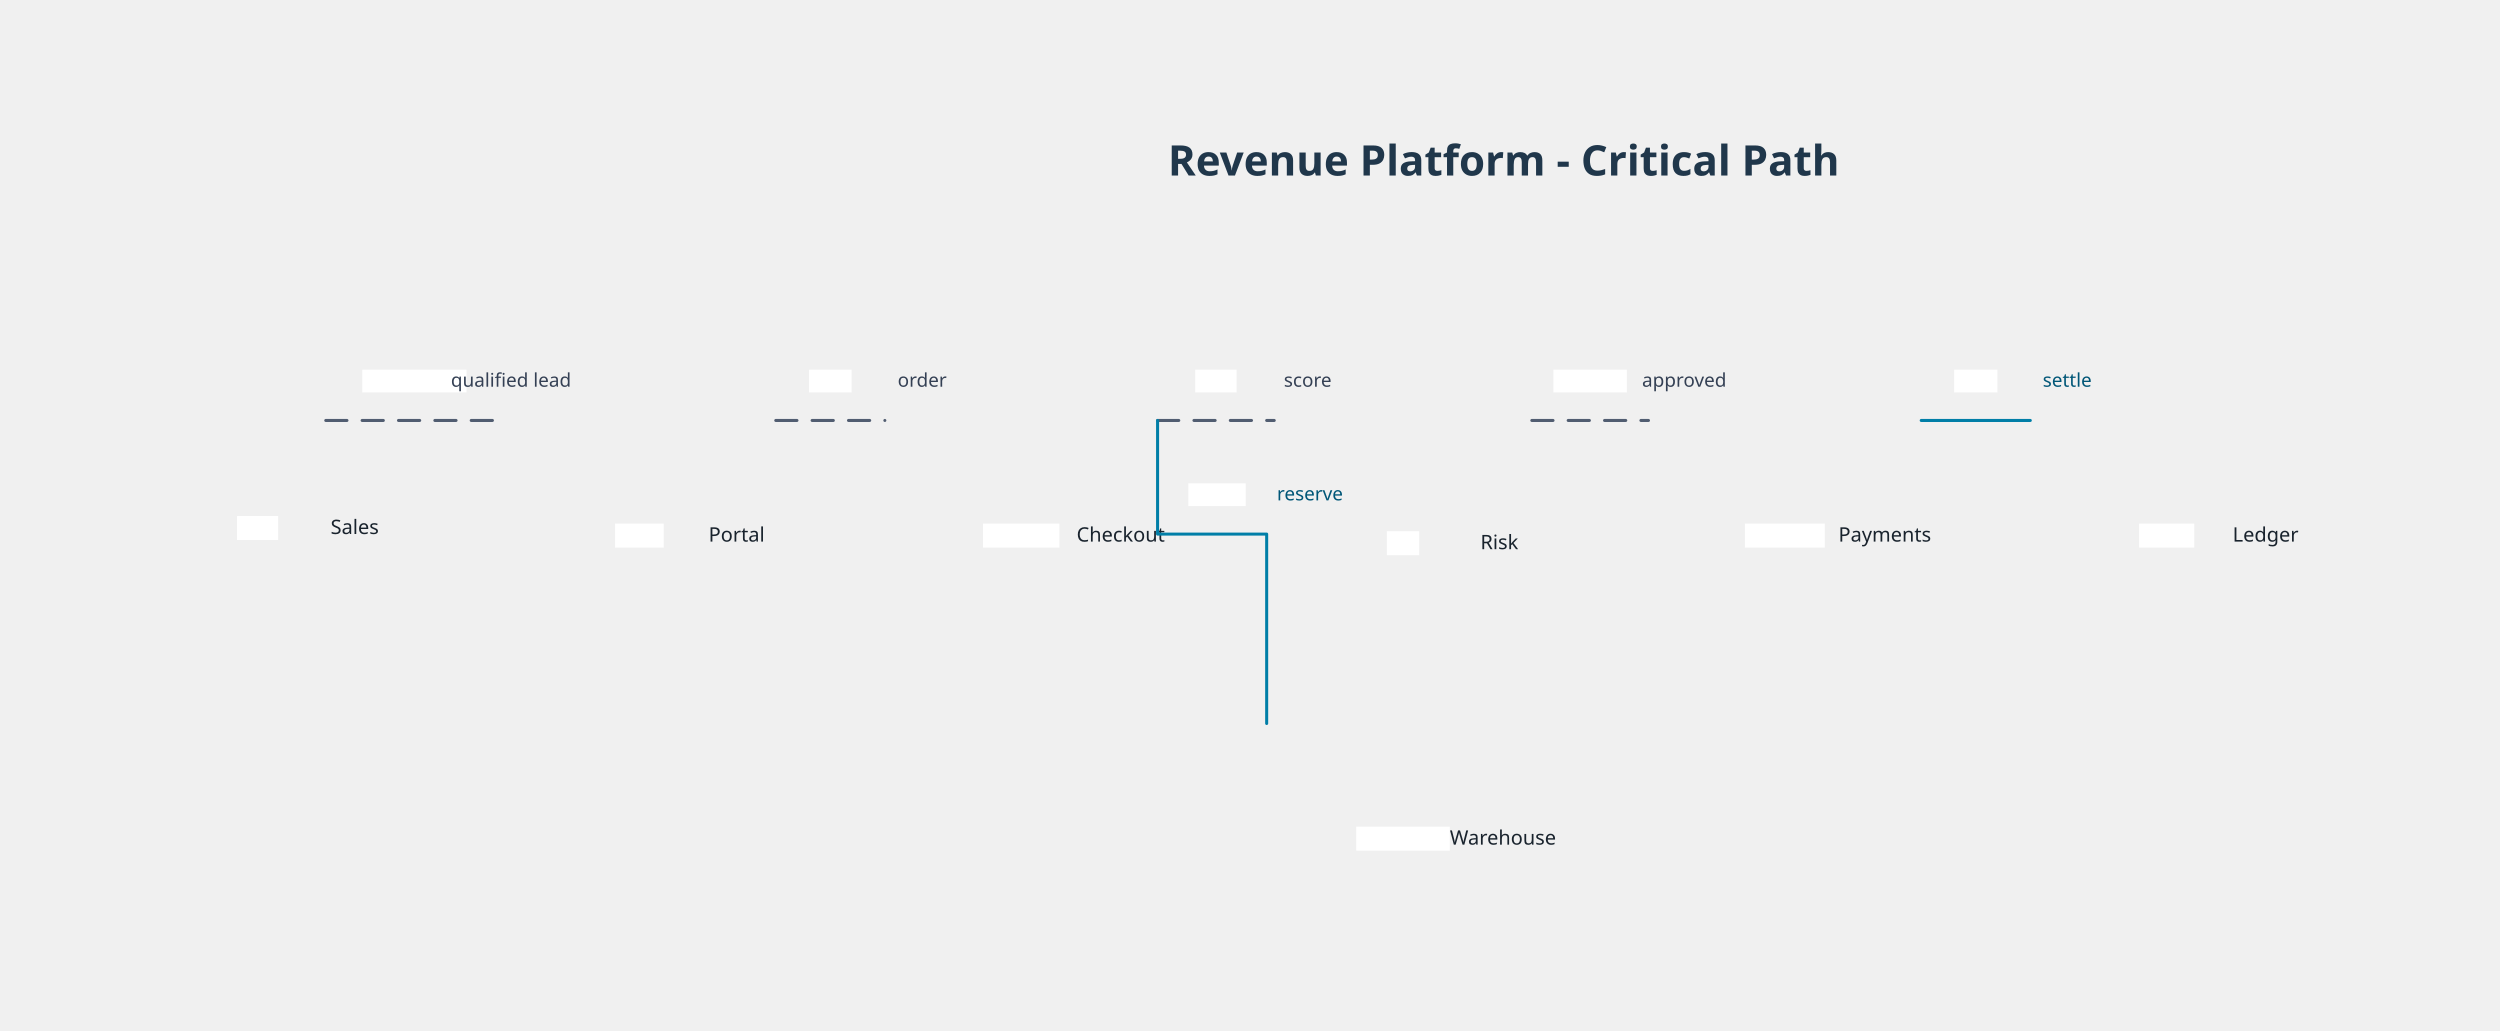
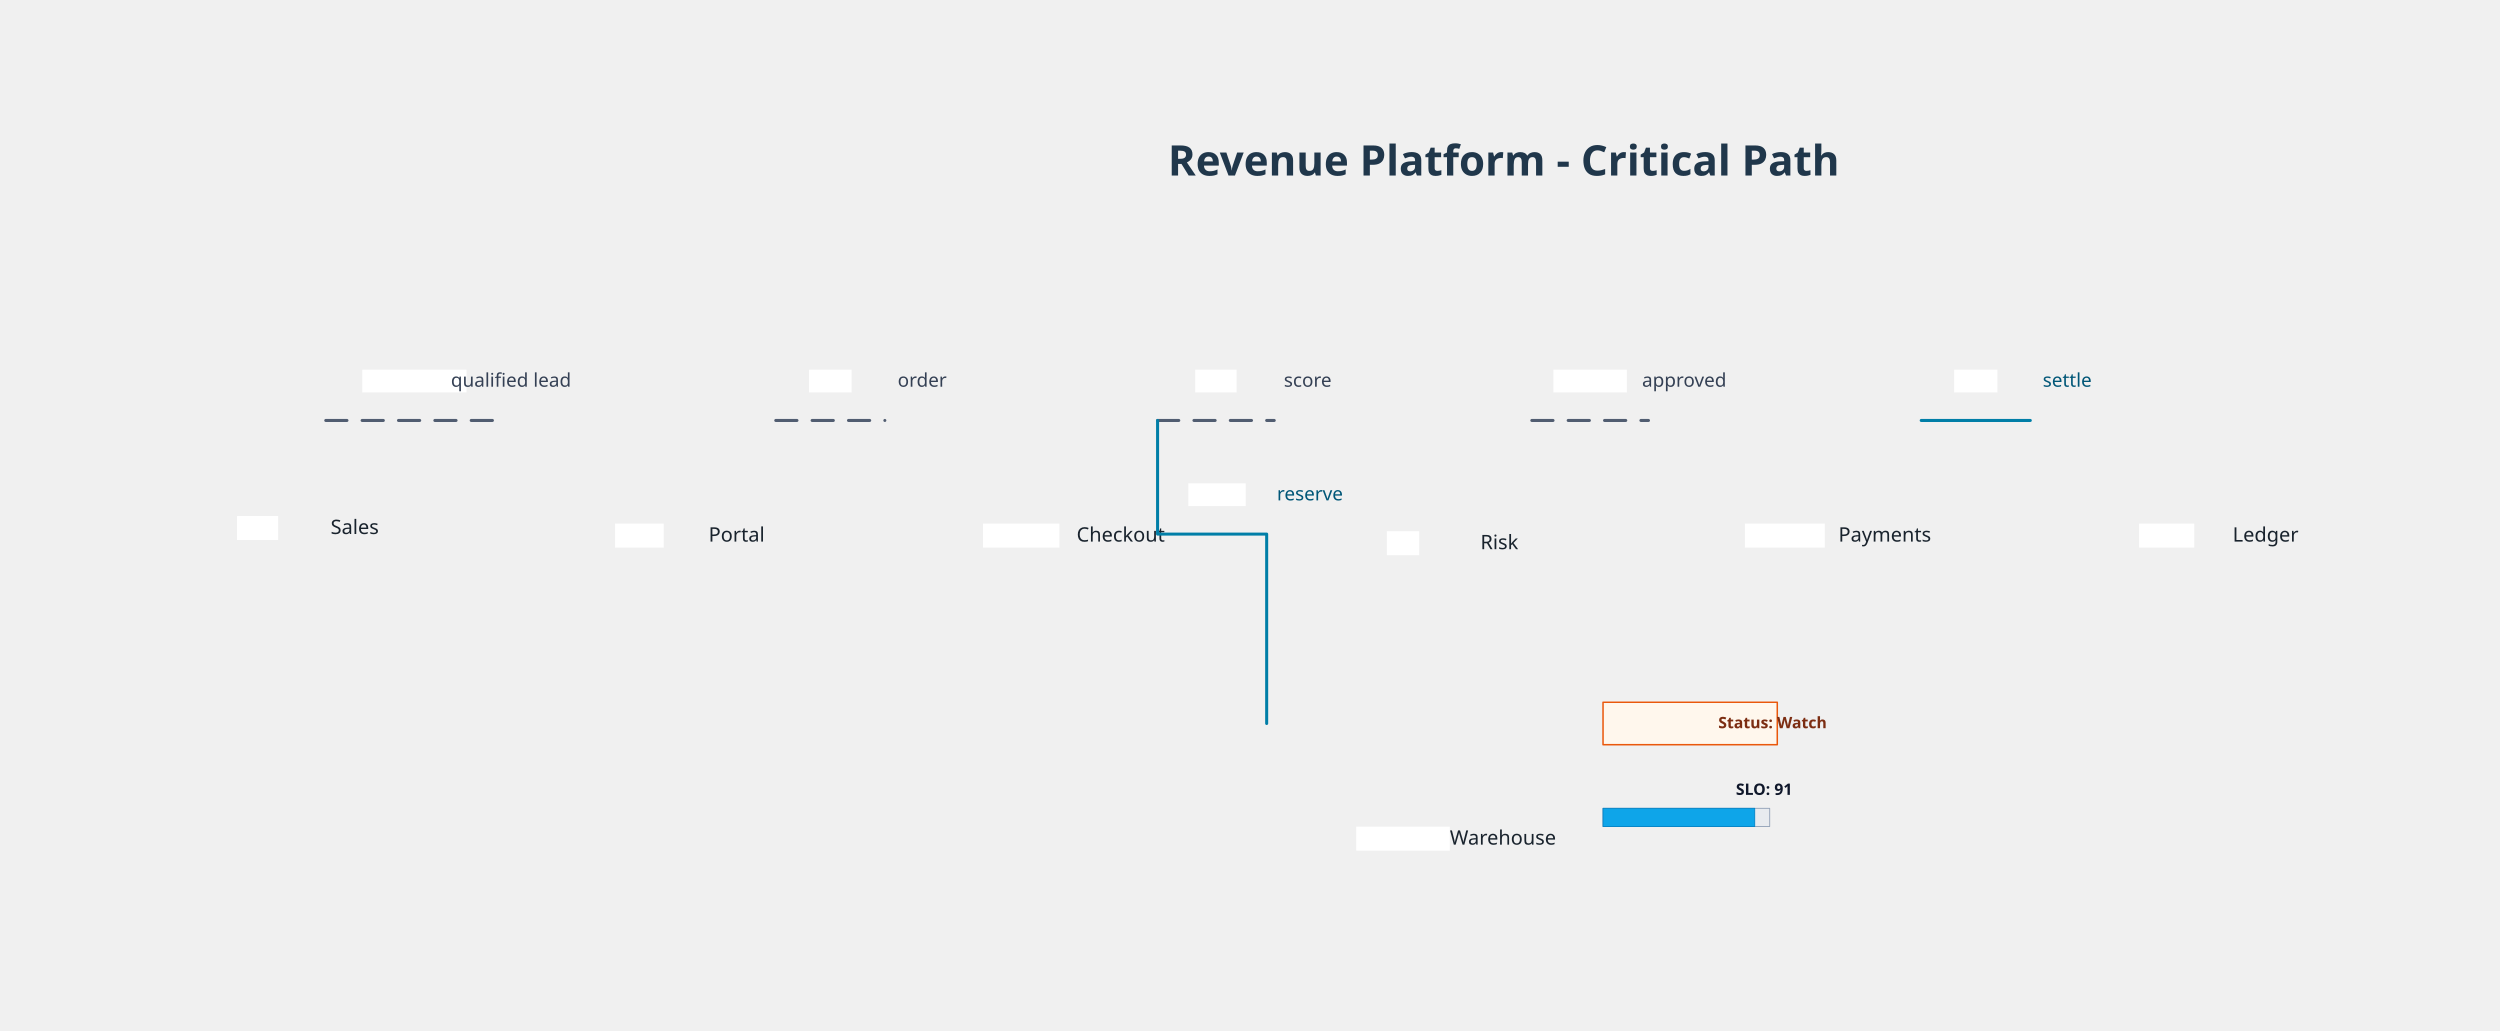
- <svg xmlns="http://www.w3.org/2000/svg" xmlns:ns1="http://schemas.microsoft.com/visio/2003/SVGExtensions/" xmlns:xlink="http://www.w3.org/1999/xlink" width="16.5in" height="6.8in" viewBox="0 0 1188 489.6" xml:space="preserve" color-interpolation-filters="sRGB" class="st13">
+ <svg xmlns="http://www.w3.org/2000/svg" xmlns:ns1="http://schemas.microsoft.com/visio/2003/SVGExtensions/" xmlns:xlink="http://www.w3.org/1999/xlink" width="16.5in" height="6.8in" viewBox="0 0 1188 489.6" xml:space="preserve" color-interpolation-filters="sRGB" class="st18">
  <ns1:documentProperties ns1:langID="1033" ns1:metric="true" ns1:viewMarkup="false" />
  <style type="text/css">
	
		.st1 {fill:none;stroke:none;stroke-linecap:round;stroke-linejoin:round;stroke-width:1}
- 		.st2 {fill:#ffffff;stroke:none;stroke-linecap:butt;stroke-width:7.2}
+ 		.st2 {fill:#ffffff;stroke:none;stroke-linecap:butt}
		.st3 {fill:#19232d;font-family:Calibri;font-size:0.792em}
- 		.st4 {fill:#20374b;font-family:Calibri;font-size:1.667em;font-weight:bold}
- 		.st5 {fill:none}
- 		.st6 {stroke:#515d71;stroke-dasharray:10.08,7.2;stroke-linecap:round;stroke-linejoin:round;stroke-width:1.44}
- 		.st7 {fill:#515d71;fill-opacity:1;stroke:#515d71;stroke-opacity:1;stroke-width:0.364}
- 		.st8 {fill:#344054;font-family:Calibri;font-size:0.75em}
- 		.st9 {fill:#ffffff;stroke:none;stroke-linecap:butt}
- 		.st10 {stroke:#007ea7;stroke-linecap:round;stroke-linejoin:round;stroke-width:1.44}
- 		.st11 {fill:#007ea7;fill-opacity:1;stroke:#007ea7;stroke-opacity:1;stroke-width:0.364}
- 		.st12 {fill:#005677;font-family:Calibri;font-size:0.75em}
- 		.st13 {fill:none;fill-rule:evenodd;font-size:12px;overflow:visible;stroke-linecap:square;stroke-miterlimit:3}
+ 		.st4 {fill:#ffffff;stroke:none;stroke-linecap:butt;stroke-width:7.2}
+ 		.st5 {fill:#20374b;font-family:Calibri;font-size:1.667em;font-weight:bold}
+ 		.st6 {fill:#fff7ed;stroke:#ea580c;stroke-linecap:round;stroke-linejoin:round;stroke-width:0.72}
+ 		.st7 {fill:#7c2d12;font-family:Calibri;font-size:0.625em;font-weight:bold}
+ 		.st8 {fill:#e8ebef;stroke:#94a3b8;stroke-linecap:round;stroke-linejoin:round;stroke-width:0.432}
+ 		.st9 {fill:#0ea5e9;stroke:#0284c7;stroke-linecap:round;stroke-linejoin:round;stroke-width:0.432}
+ 		.st10 {fill:#0f172a;font-family:Calibri;font-size:0.625em;font-weight:bold}
+ 		.st11 {fill:none}
+ 		.st12 {stroke:#515d71;stroke-dasharray:10.08,7.2;stroke-linecap:round;stroke-linejoin:round;stroke-width:1.44}
+ 		.st13 {fill:#515d71;fill-opacity:1;stroke:#515d71;stroke-opacity:1;stroke-width:0.364}
+ 		.st14 {fill:#344054;font-family:Calibri;font-size:0.75em}
+ 		.st15 {stroke:#007ea7;stroke-linecap:round;stroke-linejoin:round;stroke-width:1.44}
+ 		.st16 {fill:#007ea7;fill-opacity:1;stroke:#007ea7;stroke-opacity:1;stroke-width:0.364}
+ 		.st17 {fill:#005677;font-family:Calibri;font-size:0.75em}
+ 		.st18 {fill:none;fill-rule:evenodd;font-size:12px;overflow:visible;stroke-linecap:square;stroke-miterlimit:3}
	
	</style>
  <defs id="Markers">
    <g id="lend13">
      <path d="M 3 1 L 0 0 L 3 -1 L 3 1 " style="stroke:none" />
    </g>
-     <marker id="mrkr13-36" class="st7" ns1:arrowType="13" ns1:arrowSize="2" ns1:setback="8.25" refX="-8.25" orient="auto" markerUnits="strokeWidth" overflow="visible">
+     <marker id="mrkr13-46" class="st13" ns1:arrowType="13" ns1:arrowSize="2" ns1:setback="8.25" refX="-8.25" orient="auto" markerUnits="strokeWidth" overflow="visible">
      <use xlink:href="#lend13" transform="scale(-2.75,-2.75) " />
    </marker>
-     <marker id="mrkr13-61" class="st11" ns1:arrowType="13" ns1:arrowSize="2" ns1:setback="8.25" refX="-8.25" orient="auto" markerUnits="strokeWidth" overflow="visible">
+     <marker id="mrkr13-71" class="st16" ns1:arrowType="13" ns1:arrowSize="2" ns1:setback="8.25" refX="-8.25" orient="auto" markerUnits="strokeWidth" overflow="visible">
      <use xlink:href="#lend13" transform="scale(-2.75,-2.75) " />
    </marker>
  </defs>
  <g ns1:mID="0" ns1:index="1" ns1:groupContext="foregroundPage">
    <ns1:userDefs>
      <ns1:ud ns1:nameU="msvThemeOrder" ns1:val="VT0(0):26" />
    </ns1:userDefs>
    <ns1:pageProperties ns1:drawingScale="1" ns1:pageScale="1" ns1:drawingUnits="0" ns1:shadowOffsetX="8.50394" ns1:shadowOffsetY="-8.50394" />
+     <ns1:layer ns1:name="Data Graphics" ns1:index="0" />
    <g id="shape2-1" ns1:mID="2" ns1:groupContext="shape" transform="translate(70.2,-226.44)">
      <ns1:textBlock ns1:margins="rect(0,0,0,0)" ns1:tabSpace="42.5197" />
      <ns1:textRect cx="52.2" cy="477.36" width="104.4" height="24.48" />
      <rect x="0" y="465.12" width="104.4" height="24.48" class="st1" />
      <rect ns1:rectContext="textBkgnd" x="42.431" y="471.66" width="19.538" height="11.4" class="st2" />
      <text x="42.43" y="480.21" class="st3" ns1:langID="1033">
        <ns1:paragraph ns1:horizAlign="1" />
        <ns1:tabList />Sales</text>
    </g>
    <g id="shape4-5" ns1:mID="4" ns1:groupContext="shape" transform="translate(219.24,-222.84)">
      <ns1:textBlock ns1:margins="rect(0,0,0,0)" ns1:tabSpace="42.5197" />
      <ns1:textRect cx="84.6" cy="477.36" width="169.2" height="24.48" />
      <rect x="0" y="465.12" width="169.2" height="24.48" class="st1" />
-       <rect ns1:rectContext="textBkgnd" x="73.029" y="471.66" width="23.142" height="11.4" class="st2" />
+       <rect ns1:rectContext="textBkgnd" x="73.029" y="471.66" width="23.142" height="11.4" class="st4" />
      <text x="73.03" y="480.21" class="st3" ns1:langID="1033">
        <ns1:paragraph ns1:horizAlign="1" />
        <ns1:tabList />Portal</text>
    </g>
    <g id="shape6-9" ns1:mID="6" ns1:groupContext="shape" transform="translate(400.68,-222.84)">
      <ns1:textBlock ns1:margins="rect(0,0,0,0)" ns1:tabSpace="42.5197" />
      <ns1:textRect cx="84.6" cy="477.36" width="169.2" height="24.48" />
      <rect x="0" y="465.12" width="169.2" height="24.48" class="st1" />
-       <rect ns1:rectContext="textBkgnd" x="66.449" y="471.66" width="36.302" height="11.4" class="st2" />
+       <rect ns1:rectContext="textBkgnd" x="66.449" y="471.66" width="36.302" height="11.4" class="st4" />
      <text x="66.45" y="480.21" class="st3" ns1:langID="1033">
        <ns1:paragraph ns1:horizAlign="1" />
        <ns1:tabList />Checkout</text>
    </g>
    <g id="shape8-13" ns1:mID="8" ns1:groupContext="shape" transform="translate(585.72,-219.24)">
      <ns1:textBlock ns1:margins="rect(0,0,0,0)" ns1:tabSpace="42.5197" />
      <ns1:textRect cx="81" cy="477.36" width="162" height="24.48" />
      <rect x="0" y="465.12" width="162" height="24.48" class="st1" />
-       <rect ns1:rectContext="textBkgnd" x="73.314" y="471.66" width="15.372" height="11.4" class="st2" />
+       <rect ns1:rectContext="textBkgnd" x="73.314" y="471.66" width="15.372" height="11.4" class="st4" />
      <text x="73.31" y="480.21" class="st3" ns1:langID="1033">
        <ns1:paragraph ns1:horizAlign="1" />
        <ns1:tabList />Risk</text>
    </g>
    <g id="shape10-17" ns1:mID="10" ns1:groupContext="shape" transform="translate(763.56,-222.84)">
      <ns1:textBlock ns1:margins="rect(0,0,0,0)" ns1:tabSpace="42.5197" />
      <ns1:textRect cx="84.6" cy="477.36" width="169.2" height="24.48" />
      <rect x="0" y="465.12" width="169.2" height="24.48" class="st1" />
-       <rect ns1:rectContext="textBkgnd" x="65.619" y="471.66" width="37.963" height="11.4" class="st2" />
+       <rect ns1:rectContext="textBkgnd" x="65.619" y="471.66" width="37.963" height="11.4" class="st4" />
      <text x="65.62" y="480.21" class="st3" ns1:langID="1033">
        <ns1:paragraph ns1:horizAlign="1" />
        <ns1:tabList />Payments</text>
    </g>
    <g id="shape12-21" ns1:mID="12" ns1:groupContext="shape" transform="translate(945,-222.84)">
      <ns1:textBlock ns1:margins="rect(0,0,0,0)" ns1:tabSpace="42.5197" />
      <ns1:textRect cx="84.6" cy="477.36" width="169.2" height="24.48" />
      <rect x="0" y="465.12" width="169.2" height="24.48" class="st1" />
-       <rect ns1:rectContext="textBkgnd" x="71.489" y="471.66" width="26.222" height="11.4" class="st2" />
+       <rect ns1:rectContext="textBkgnd" x="71.489" y="471.66" width="26.222" height="11.4" class="st4" />
      <text x="71.49" y="480.21" class="st3" ns1:langID="1033">
        <ns1:paragraph ns1:horizAlign="1" />
        <ns1:tabList />Ledger</text>
    </g>
    <g id="shape14-25" ns1:mID="14" ns1:groupContext="shape" transform="translate(582.12,-78.84)">
      <ns1:textBlock ns1:margins="rect(0,0,0,0)" ns1:tabSpace="42.5197" />
      <ns1:textRect cx="84.6" cy="477.36" width="169.2" height="24.48" />
      <rect x="0" y="465.12" width="169.2" height="24.48" class="st1" />
-       <rect ns1:rectContext="textBkgnd" x="62.362" y="471.66" width="44.475" height="11.4" class="st2" />
+       <rect ns1:rectContext="textBkgnd" x="62.362" y="471.66" width="44.475" height="11.4" class="st4" />
      <text x="62.36" y="480.21" class="st3" ns1:langID="1033">
        <ns1:paragraph ns1:horizAlign="1" />
        <ns1:tabList />Warehouse</text>
    </g>
    <g id="shape15-29" ns1:mID="15" ns1:groupContext="shape" transform="translate(57.6,-396)">
      <ns1:textBlock ns1:margins="rect(0,0,0,0)" ns1:tabSpace="42.5197" />
      <ns1:textRect cx="536.4" cy="473.4" width="1072.8" height="32.4" />
      <rect x="0" y="457.2" width="1072.8" height="32.4" class="st1" />
-       <text x="403.79" y="479.4" class="st4" ns1:langID="1033">
+       <text x="403.79" y="479.4" class="st5" ns1:langID="1033">
        <ns1:paragraph ns1:horizAlign="1" />
        <ns1:tabList />Revenue Platform - Critical Path</text>
    </g>
-     <g id="shape16-32" ns1:mID="16" ns1:groupContext="shape">
+     <g id="shape16-32" ns1:mID="16" ns1:groupContext="shape" ns1:layerMember="0" transform="translate(761.76,-135.72)">
+       <ns1:textBlock ns1:margins="rect(0,0,0,0)" ns1:tabSpace="42.5197" />
+       <ns1:textRect cx="41.4" cy="479.52" width="82.8" height="20.16" />
+       <rect x="0" y="469.44" width="82.8" height="20.16" class="st6" />
+       <text x="19.65" y="481.77" class="st7" ns1:langID="1033">
+         <ns1:paragraph ns1:horizAlign="1" />
+         <ns1:tabList />Status: Watch</text>
+     </g>
+     <g id="shape17-35" ns1:mID="17" ns1:groupContext="shape" ns1:layerMember="0" transform="translate(761.76,-96.84)">
+       <rect x="0" y="480.96" width="79.2" height="8.64" class="st8" />
+     </g>
+     <g id="shape18-37" ns1:mID="18" ns1:groupContext="shape" ns1:layerMember="0" transform="translate(761.76,-96.84)">
+       <rect x="0" y="480.96" width="72.072" height="8.64" class="st9" />
+     </g>
+     <g id="shape19-39" ns1:mID="19" ns1:groupContext="shape" ns1:layerMember="0" transform="translate(761.76,-106.2)">
+       <ns1:textBlock ns1:margins="rect(0.72,2.16,0.72,2.16)" ns1:tabSpace="42.5197" />
+       <ns1:textRect cx="39.6" cy="481.68" width="79.2" height="15.84" />
+       <rect x="0" y="473.76" width="79.2" height="15.84" class="st1" />
+       <text x="28.02" y="483.93" class="st10" ns1:langID="1033">
+         <ns1:paragraph ns1:horizAlign="1" />
+         <ns1:tabList />SLO: 91</text>
+     </g>
+     <g id="shape20-42" ns1:mID="20" ns1:groupContext="shape">
      <ns1:textBlock ns1:margins="rect(0,0,0,0)" ns1:tabSpace="42.5197" />
      <ns1:textRect cx="196.92" cy="181.08" width="72.55" height="20.34" />
-       <path d="M154.8 199.8 L196.92 199.8 L239.04 199.8 L154.8 199.8 Z" class="st5" />
-       <path d="M154.8 199.8 L196.92 199.8 L239.04 199.8" class="st6" />
-       <rect ns1:rectContext="textBkgnd" x="172.152" y="175.68" width="49.535" height="10.8" class="st2" />
-       <text x="172.15" y="183.78" class="st8" ns1:langID="1033">
+       <path d="M154.8 199.8 L196.92 199.8 L239.04 199.8 L154.8 199.8 Z" class="st11" />
+       <path d="M154.8 199.8 L196.92 199.8 L239.04 199.8" class="st12" />
+       <rect ns1:rectContext="textBkgnd" x="172.152" y="175.68" width="49.535" height="10.8" class="st4" />
+       <text x="172.15" y="183.78" class="st14" ns1:langID="1033">
        <ns1:paragraph ns1:horizAlign="1" />
        <ns1:tabList />qualified lead</text>
    </g>
-     <g id="shape17-39" ns1:mID="17" ns1:groupContext="shape">
+     <g id="shape21-49" ns1:mID="21" ns1:groupContext="shape">
      <ns1:textBlock ns1:margins="rect(0,0,0,0)" ns1:tabSpace="42.5197" />
      <ns1:textRect cx="394.56" cy="181.08" width="37.17" height="20.34" />
-       <path d="M368.64 199.8 L398.16 199.8 L420.48 199.8 L368.64 199.8 Z" class="st5" />
-       <path d="M368.64 199.8 L398.16 199.8 L420.48 199.8" class="st6" />
-       <rect ns1:rectContext="textBkgnd" x="384.446" y="175.68" width="20.228" height="10.8" class="st2" />
-       <text x="384.45" y="183.78" class="st8" ns1:langID="1033">
+       <path d="M368.64 199.8 L398.16 199.8 L420.48 199.8 L368.64 199.8 Z" class="st11" />
+       <path d="M368.64 199.8 L398.16 199.8 L420.48 199.8" class="st12" />
+       <rect ns1:rectContext="textBkgnd" x="384.446" y="175.68" width="20.228" height="10.8" class="st4" />
+       <text x="384.45" y="183.78" class="st14" ns1:langID="1033">
        <ns1:paragraph ns1:horizAlign="1" />
        <ns1:tabList />order</text>
    </g>
-     <g id="shape18-45" ns1:mID="18" ns1:groupContext="shape">
+     <g id="shape22-55" ns1:mID="22" ns1:groupContext="shape">
      <ns1:textBlock ns1:margins="rect(0,0,0,0)" ns1:tabSpace="42.5197" />
      <ns1:textRect cx="577.8" cy="181.08" width="39.6" height="20.34" />
-       <path d="M550.08 199.8 L585 199.8 L605.52 199.8 L550.08 199.8 Z" class="st5" />
-       <path d="M550.08 199.8 L585 199.8 L605.52 199.8" class="st6" />
-       <rect ns1:rectContext="textBkgnd" x="567.956" y="175.68" width="19.688" height="10.8" class="st2" />
-       <text x="567.96" y="183.78" class="st8" ns1:langID="1033">
+       <path d="M550.08 199.8 L585 199.8 L605.52 199.8 L550.08 199.8 Z" class="st11" />
+       <path d="M550.08 199.8 L585 199.8 L605.52 199.8" class="st12" />
+       <rect ns1:rectContext="textBkgnd" x="567.956" y="175.68" width="19.688" height="10.8" class="st4" />
+       <text x="567.96" y="183.78" class="st14" ns1:langID="1033">
        <ns1:paragraph ns1:horizAlign="1" />
        <ns1:tabList />score</text>
    </g>
-     <g id="shape19-51" ns1:mID="19" ns1:groupContext="shape">
+     <g id="shape23-61" ns1:mID="23" ns1:groupContext="shape">
      <ns1:textBlock ns1:margins="rect(0,0,0,0)" ns1:tabSpace="42.5197" />
      <ns1:textRect cx="755.64" cy="181.08" width="54.45" height="20.34" />
-       <path d="M727.92 199.8 L766.44 199.8 L783.36 199.8 L727.92 199.8 Z" class="st5" />
-       <path d="M727.92 199.8 L766.44 199.8 L783.36 199.8" class="st6" />
-       <rect ns1:rectContext="textBkgnd" x="738.178" y="175.68" width="34.923" height="10.8" class="st9" />
-       <text x="738.18" y="183.78" class="st8" ns1:langID="1033">
+       <path d="M727.92 199.8 L766.44 199.8 L783.36 199.8 L727.92 199.8 Z" class="st11" />
+       <path d="M727.92 199.8 L766.44 199.8 L783.36 199.8" class="st12" />
+       <rect ns1:rectContext="textBkgnd" x="738.178" y="175.68" width="34.923" height="10.8" class="st4" />
+       <text x="738.18" y="183.78" class="st14" ns1:langID="1033">
        <ns1:paragraph ns1:horizAlign="1" />
        <ns1:tabList />approved</text>
    </g>
-     <g id="shape20-57" ns1:mID="20" ns1:groupContext="shape">
+     <g id="shape24-67" ns1:mID="24" ns1:groupContext="shape">
      <ns1:textBlock ns1:margins="rect(0,0,0,0)" ns1:tabSpace="42.5197" />
      <ns1:textRect cx="938.88" cy="181.08" width="39.69" height="20.34" />
-       <path d="M912.96 199.8 L953.28 199.8 L964.8 199.8 L912.96 199.8 Z" class="st5" />
-       <path d="M912.96 199.8 L953.28 199.8 L964.8 199.8" class="st10" />
-       <rect ns1:rectContext="textBkgnd" x="928.594" y="175.68" width="20.571" height="10.8" class="st2" />
-       <text x="928.59" y="183.78" class="st12" ns1:langID="1033">
+       <path d="M912.96 199.8 L953.28 199.8 L964.8 199.8 L912.96 199.8 Z" class="st11" />
+       <path d="M912.96 199.8 L953.28 199.8 L964.8 199.8" class="st15" />
+       <rect ns1:rectContext="textBkgnd" x="928.594" y="175.68" width="20.571" height="10.8" class="st4" />
+       <text x="928.59" y="183.78" class="st17" ns1:langID="1033">
        <ns1:paragraph ns1:horizAlign="1" />
        <ns1:tabList />settle</text>
    </g>
-     <g id="shape21-64" ns1:mID="21" ns1:groupContext="shape">
+     <g id="shape25-74" ns1:mID="25" ns1:groupContext="shape">
      <ns1:textBlock ns1:margins="rect(0,0,0,0)" ns1:tabSpace="42.5197" />
      <ns1:textRect cx="578.333" cy="235.08" width="47.08" height="20.34" />
-       <path d="M550.08 199.8 L550.08 253.8 L601.92 253.8 L601.92 343.8 L550.08 199.8 Z" class="st5" />
-       <path d="M550.08 199.8 L550.08 253.8 L601.92 253.8 L601.92 343.8" class="st10" />
-       <rect ns1:rectContext="textBkgnd" x="564.685" y="229.68" width="27.294" height="10.8" class="st2" />
-       <text x="564.69" y="237.78" class="st12" ns1:langID="1033">
+       <path d="M550.08 199.8 L550.08 253.8 L601.92 253.8 L601.92 343.8 L550.08 199.8 Z" class="st11" />
+       <path d="M550.08 199.8 L550.08 253.8 L601.92 253.8 L601.92 343.8" class="st15" />
+       <rect ns1:rectContext="textBkgnd" x="564.685" y="229.68" width="27.294" height="10.8" class="st4" />
+       <text x="564.69" y="237.78" class="st17" ns1:langID="1033">
        <ns1:paragraph ns1:horizAlign="1" />
        <ns1:tabList />reserve</text>
    </g>
  </g>
</svg>
